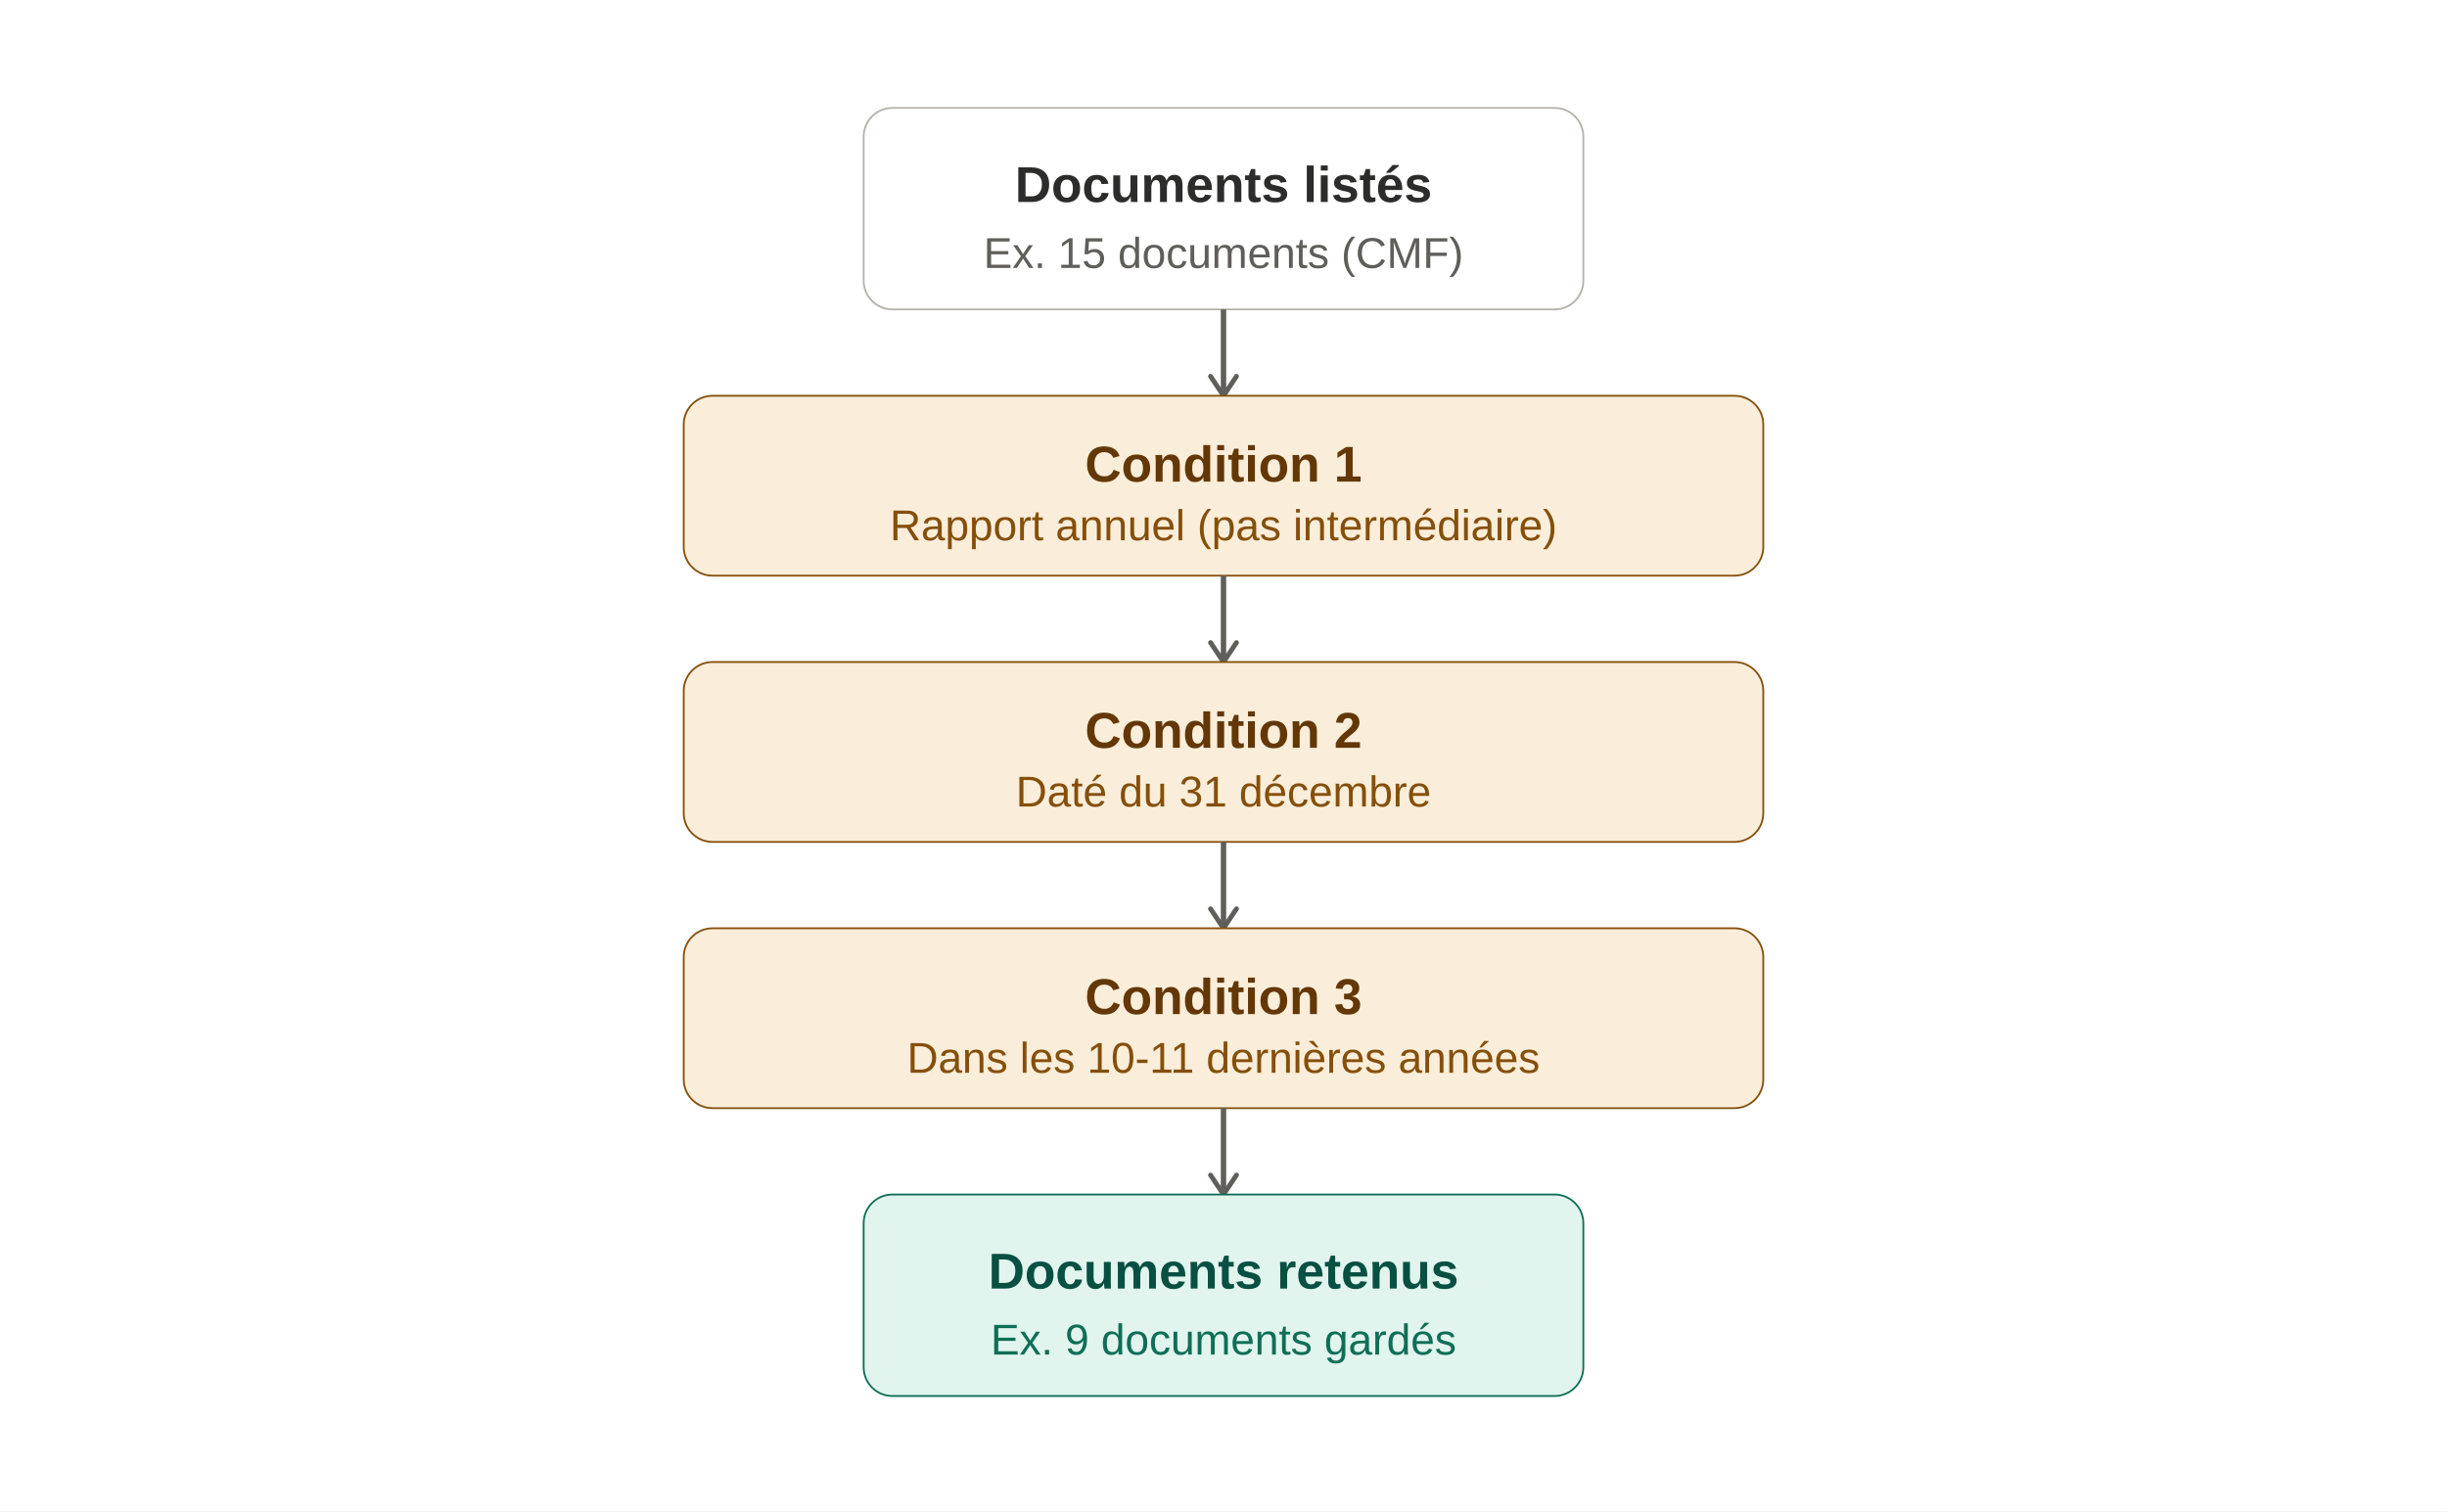
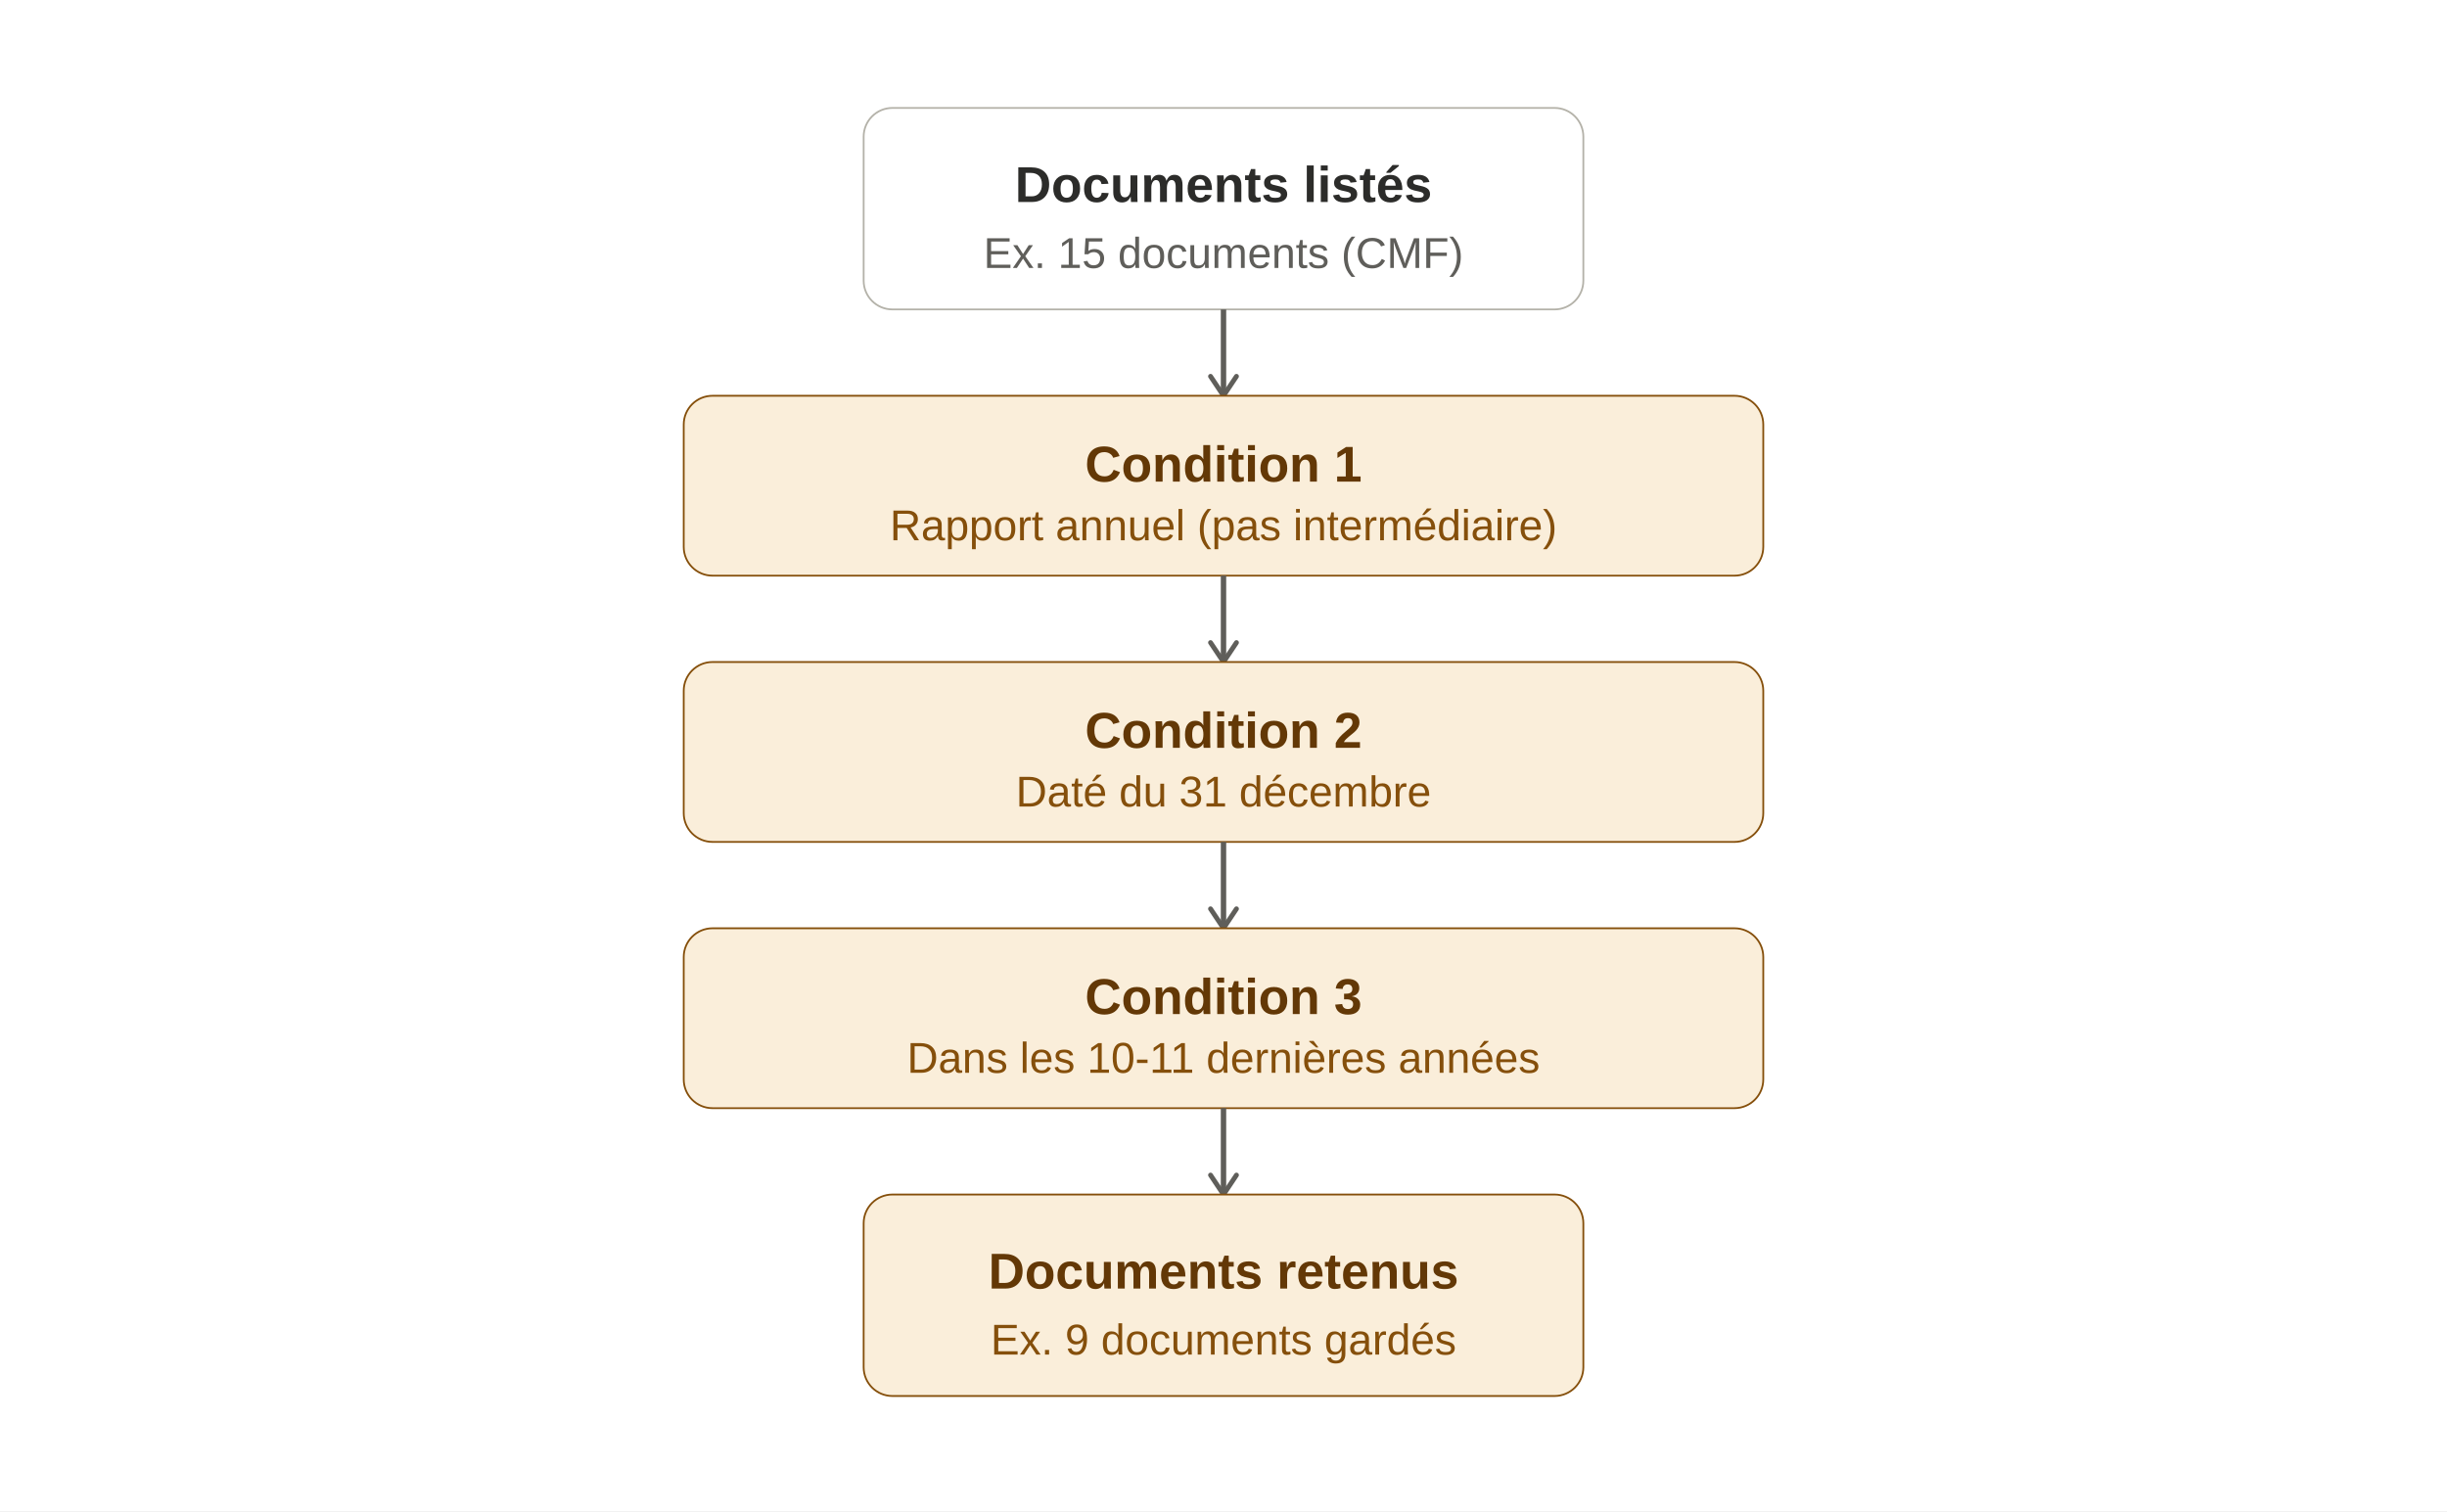
<svg xmlns="http://www.w3.org/2000/svg" width="680" height="420" viewBox="0 0 680 420">
  <defs>
    <marker id="arrow" viewBox="0 0 10 10" refX="8" refY="5" markerWidth="6" markerHeight="6" orient="auto-start-reverse">
      <path d="M2 1L8 5L2 9" fill="none" stroke="#5F5E5A" stroke-width="1.5" stroke-linecap="round" stroke-linejoin="round" />
    </marker>
  </defs>
  <rect x="0" y="0" width="680" height="420" fill="#FFFFFF" />
  <rect x="240" y="30" width="200" height="56" rx="8" fill="#FFFFFF" stroke="#B4B2A9" stroke-width="0.5" />
  <text x="340" y="51.28" text-anchor="middle" dominant-baseline="central" font-family="Arial, Helvetica, sans-serif" font-size="14" font-weight="700" fill="#2C2C2A">Documents listés</text>
  <text x="340" y="70.32" text-anchor="middle" dominant-baseline="central" font-family="Arial, Helvetica, sans-serif" font-size="12" fill="#5F5E5A">Ex. 15 documents (CMF)</text>
  <line x1="340" y1="86" x2="340" y2="110" stroke="#5F5E5A" stroke-width="1.5" marker-end="url(#arrow)" />
  <rect x="190" y="110" width="300" height="50" rx="8" fill="#FAEEDA" stroke="#854F0B" stroke-width="0.5" />
  <text x="340" y="129" text-anchor="middle" dominant-baseline="central" font-family="Arial, Helvetica, sans-serif" font-size="14" font-weight="700" fill="#633806">Condition 1</text>
  <text x="340" y="146" text-anchor="middle" dominant-baseline="central" font-family="Arial, Helvetica, sans-serif" font-size="12" fill="#854F0B">Rapport annuel (pas intermédiaire)</text>
  <line x1="340" y1="160" x2="340" y2="184" stroke="#5F5E5A" stroke-width="1.5" marker-end="url(#arrow)" />
  <rect x="190" y="184" width="300" height="50" rx="8" fill="#FAEEDA" stroke="#854F0B" stroke-width="0.5" />
  <text x="340" y="203" text-anchor="middle" dominant-baseline="central" font-family="Arial, Helvetica, sans-serif" font-size="14" font-weight="700" fill="#633806">Condition 2</text>
  <text x="340" y="220" text-anchor="middle" dominant-baseline="central" font-family="Arial, Helvetica, sans-serif" font-size="12" fill="#854F0B">Daté du 31 décembre</text>
  <line x1="340" y1="234" x2="340" y2="258" stroke="#5F5E5A" stroke-width="1.5" marker-end="url(#arrow)" />
  <rect x="190" y="258" width="300" height="50" rx="8" fill="#FAEEDA" stroke="#854F0B" stroke-width="0.5" />
  <text x="340" y="277" text-anchor="middle" dominant-baseline="central" font-family="Arial, Helvetica, sans-serif" font-size="14" font-weight="700" fill="#633806">Condition 3</text>
  <text x="340" y="294" text-anchor="middle" dominant-baseline="central" font-family="Arial, Helvetica, sans-serif" font-size="12" fill="#854F0B">Dans les 10-11 dernières années</text>
  <line x1="340" y1="308" x2="340" y2="332" stroke="#5F5E5A" stroke-width="1.5" marker-end="url(#arrow)" />
-   <rect x="240" y="332" width="200" height="56" rx="8" fill="#E1F5EE" stroke="#0F6E56" stroke-width="0.5" />
-   <text x="340" y="353.28" text-anchor="middle" dominant-baseline="central" font-family="Arial, Helvetica, sans-serif" font-size="14" font-weight="700" fill="#085041">Documents retenus</text>
-   <text x="340" y="372.32" text-anchor="middle" dominant-baseline="central" font-family="Arial, Helvetica, sans-serif" font-size="12" fill="#0F6E56">Ex. 9 documents gardés</text>
+   <rect x="240" y="332" width="200" height="56" rx="8" fill="#FAEEDA" stroke="#854F0B" stroke-width="0.5" />
+   <text x="340" y="353.28" text-anchor="middle" dominant-baseline="central" font-family="Arial, Helvetica, sans-serif" font-size="14" font-weight="700" fill="#633806">Documents retenus</text>
+   <text x="340" y="372.32" text-anchor="middle" dominant-baseline="central" font-family="Arial, Helvetica, sans-serif" font-size="12" fill="#854F0B">Ex. 9 documents gardés</text>
</svg>
